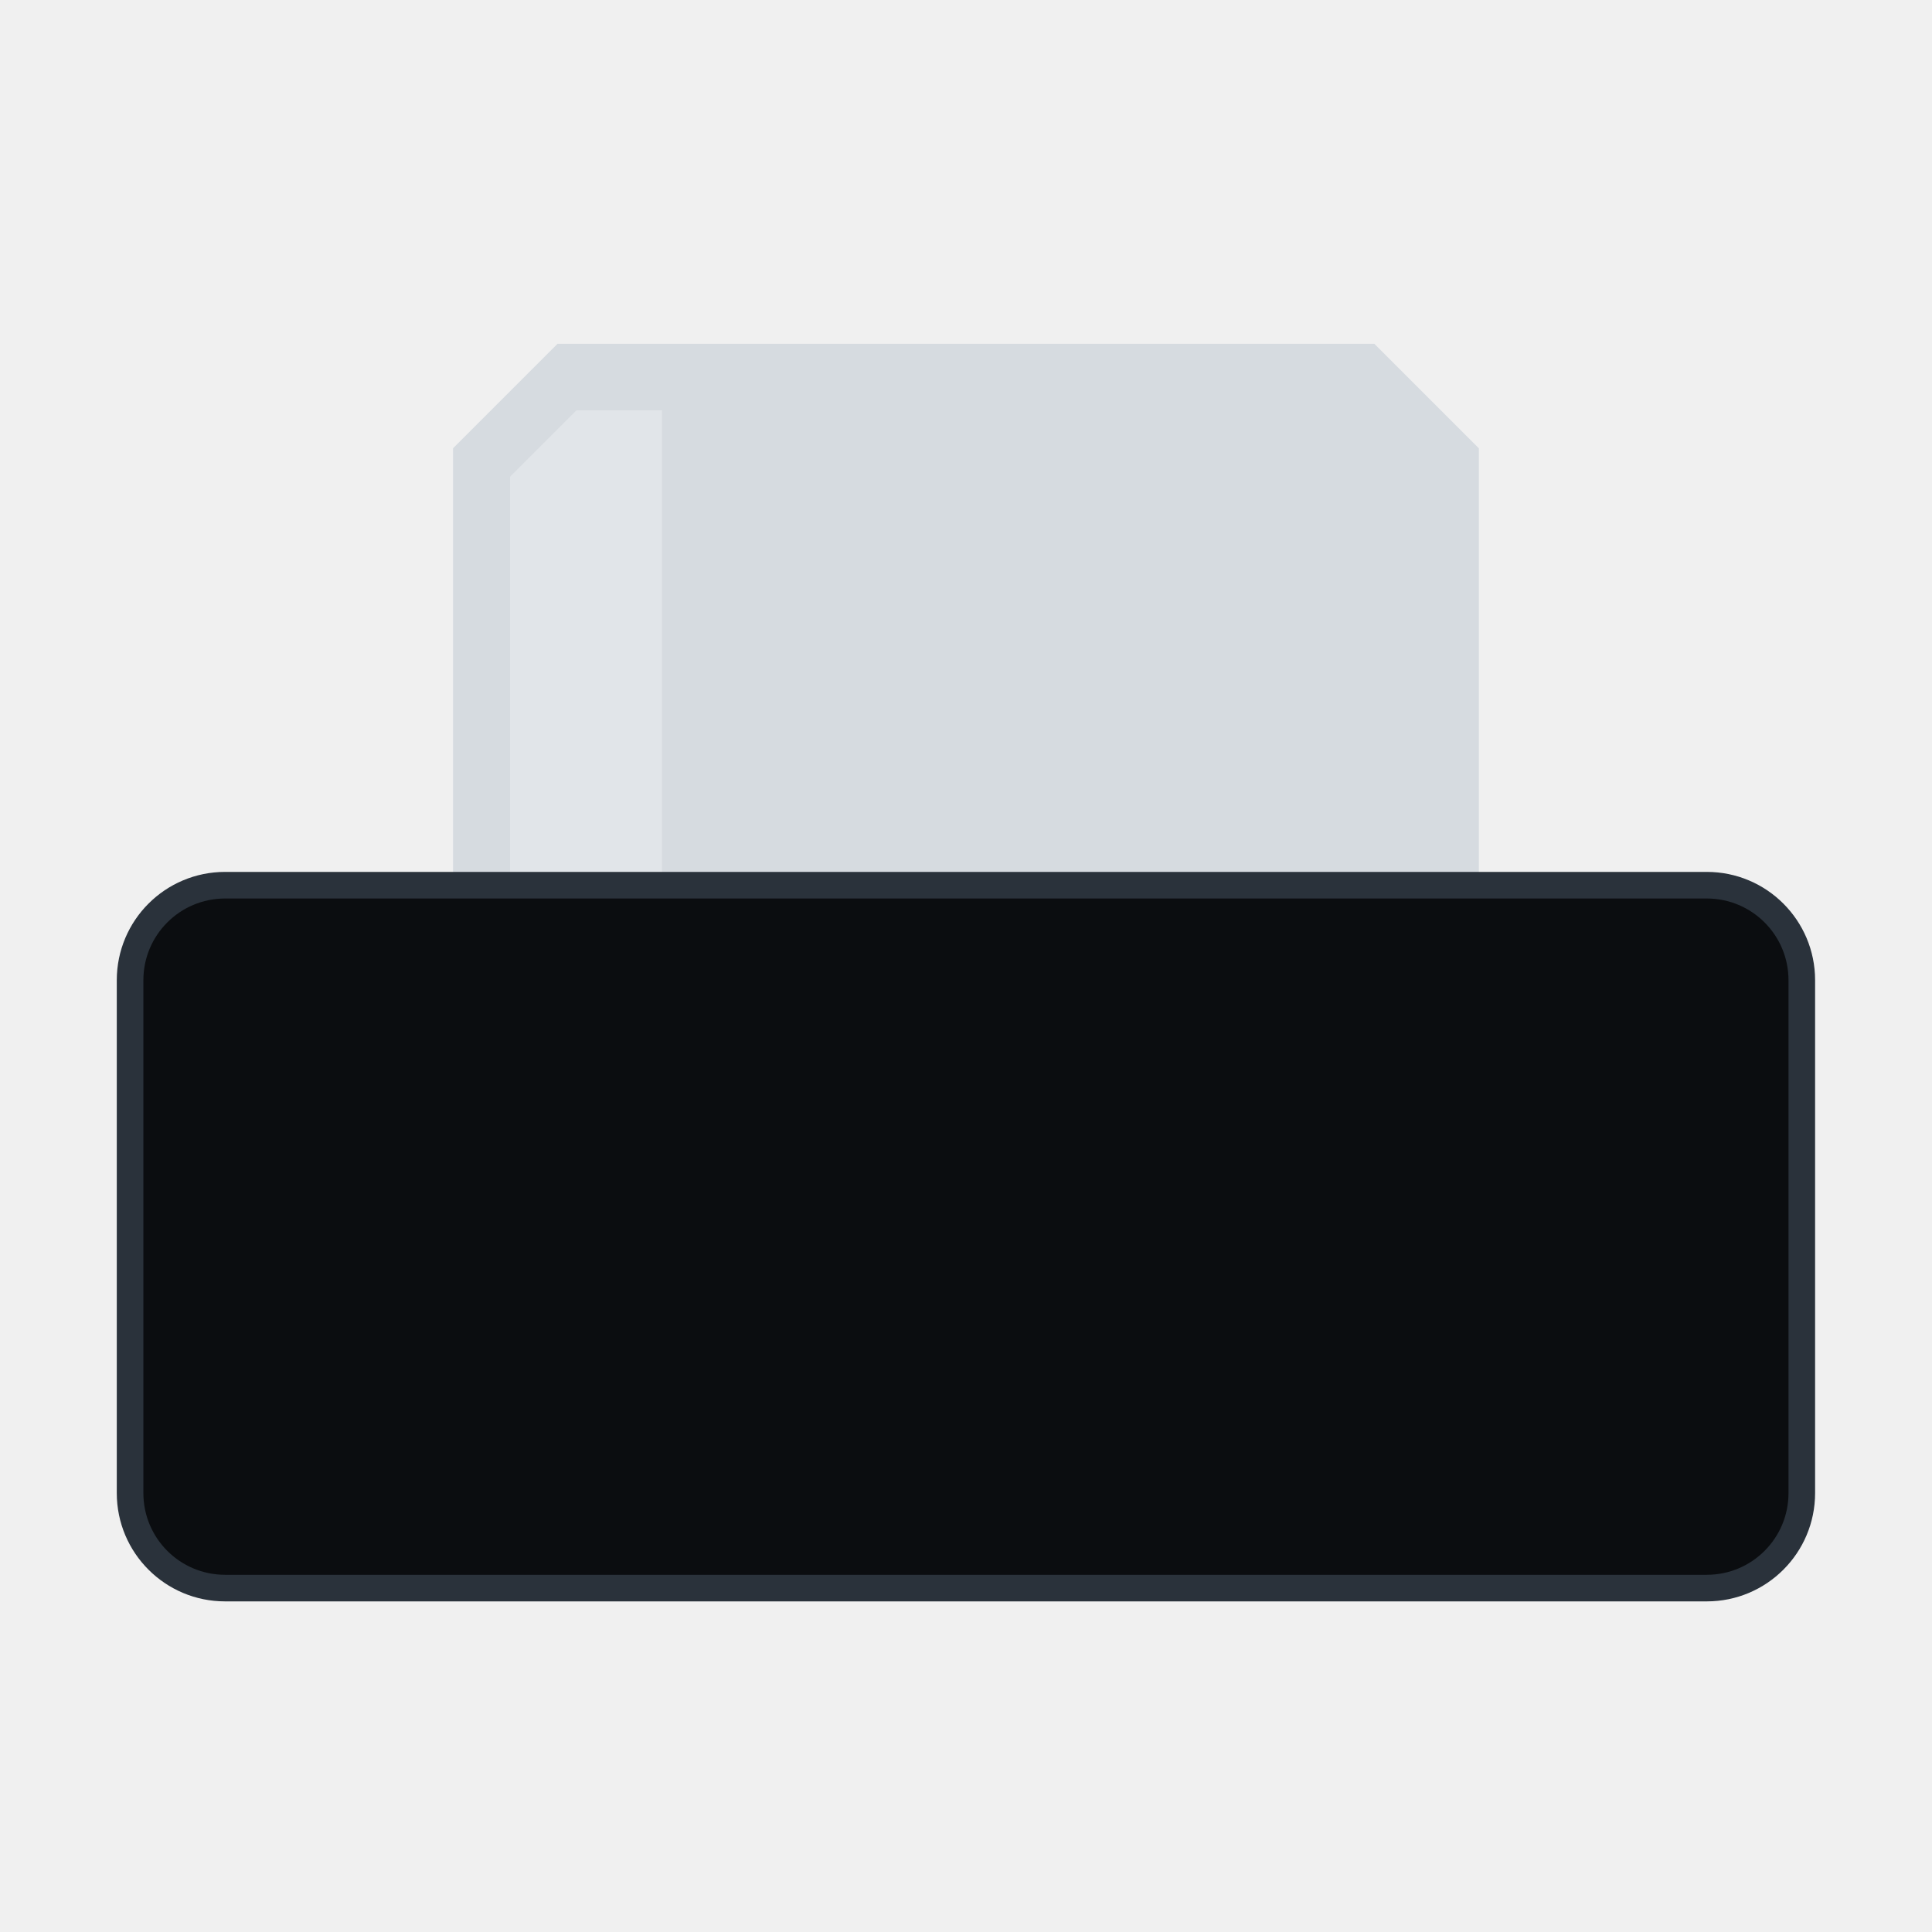
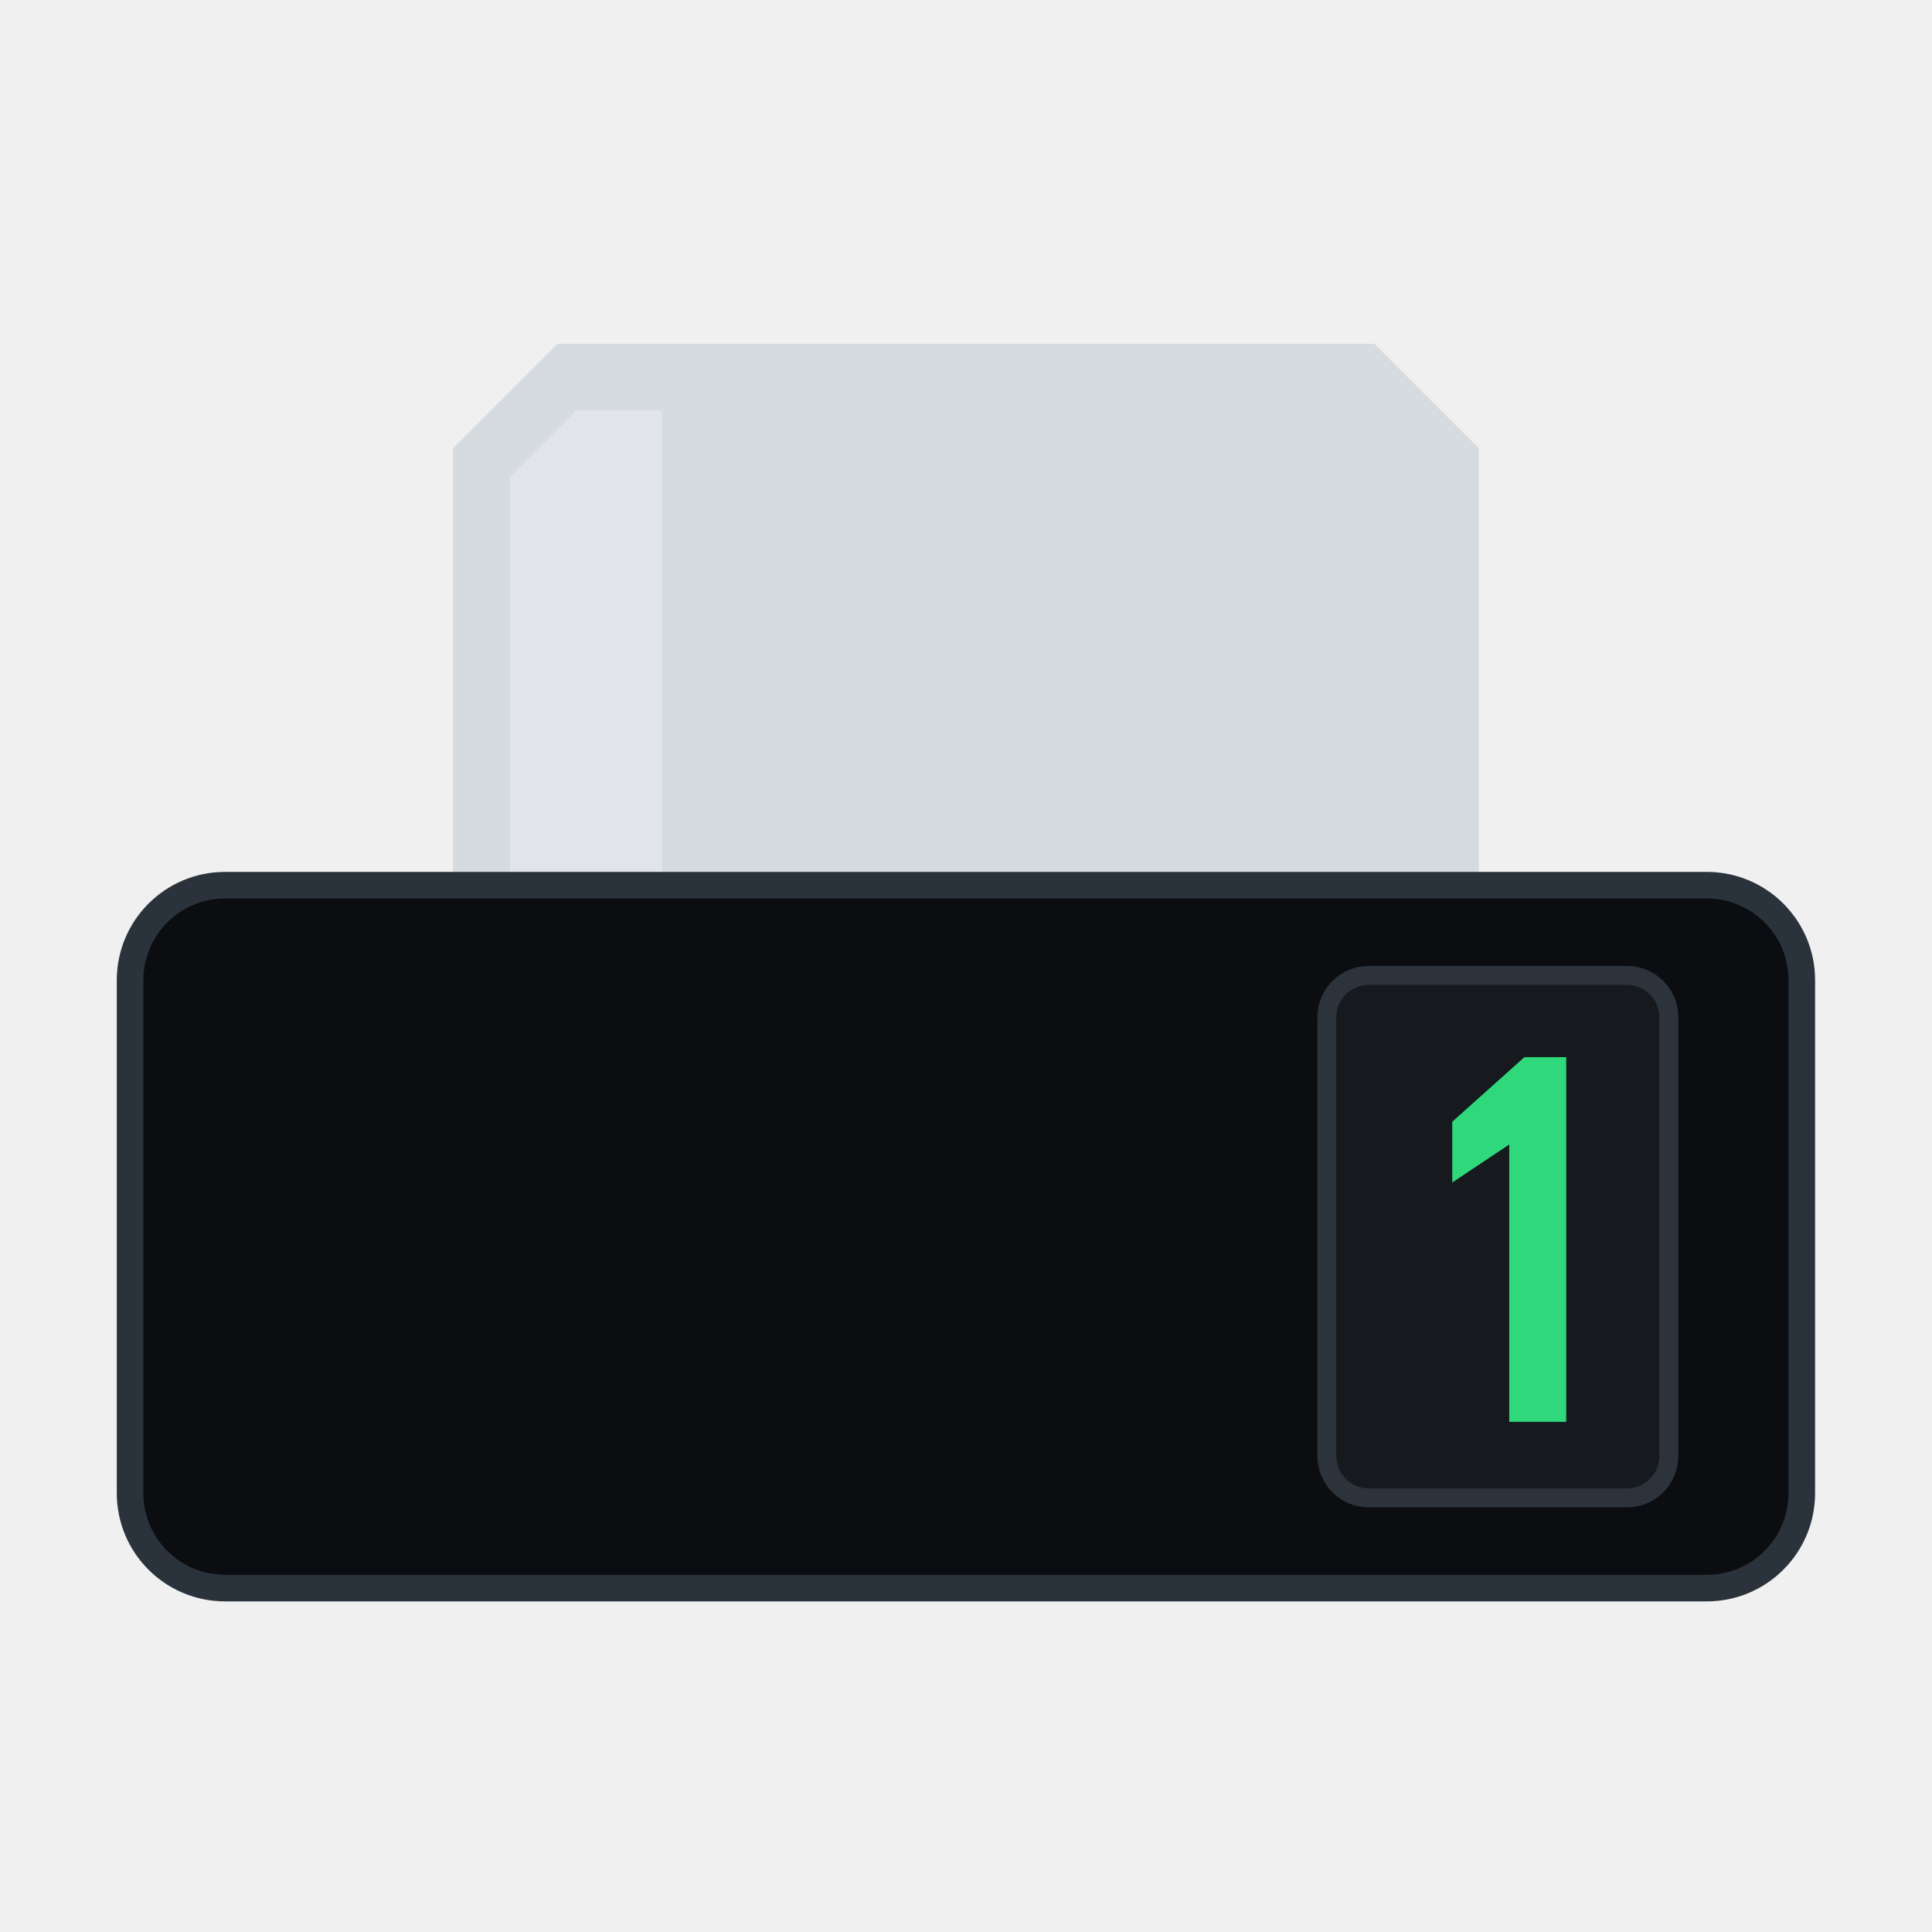
<svg xmlns="http://www.w3.org/2000/svg" viewBox="0 0 64 64">
  <g transform="scale(.5333) translate(60 60) scale(1.18) translate(-60 -60)">
    <path d="M33 58.75 V32.75 L38.5 27.25 H81.5 L87 32.75 V58.75 Z" fill="#d6dbe0" />
    <path d="M36 56.75 V34.25 L39.5 30.75 H44 V56.75 Z" fill="#fff" opacity=".28" />
    <rect x="16" y="55.75" width="88" height="37" rx="5" fill="#0b0d10" stroke="#2a323b" stroke-width="1.4" />
+     <rect x="79" y="60.5" width="18" height="27.5" rx="2.2" fill="#16191d" stroke="#2c333b" stroke-width="1" />
+     <path d="M85.6 68.2 L89.4 64.8 H91.6 V84 H88.6 V69.4 L85.6 71.4 Z" fill="#2FD97B" />
  </g>
</svg>
